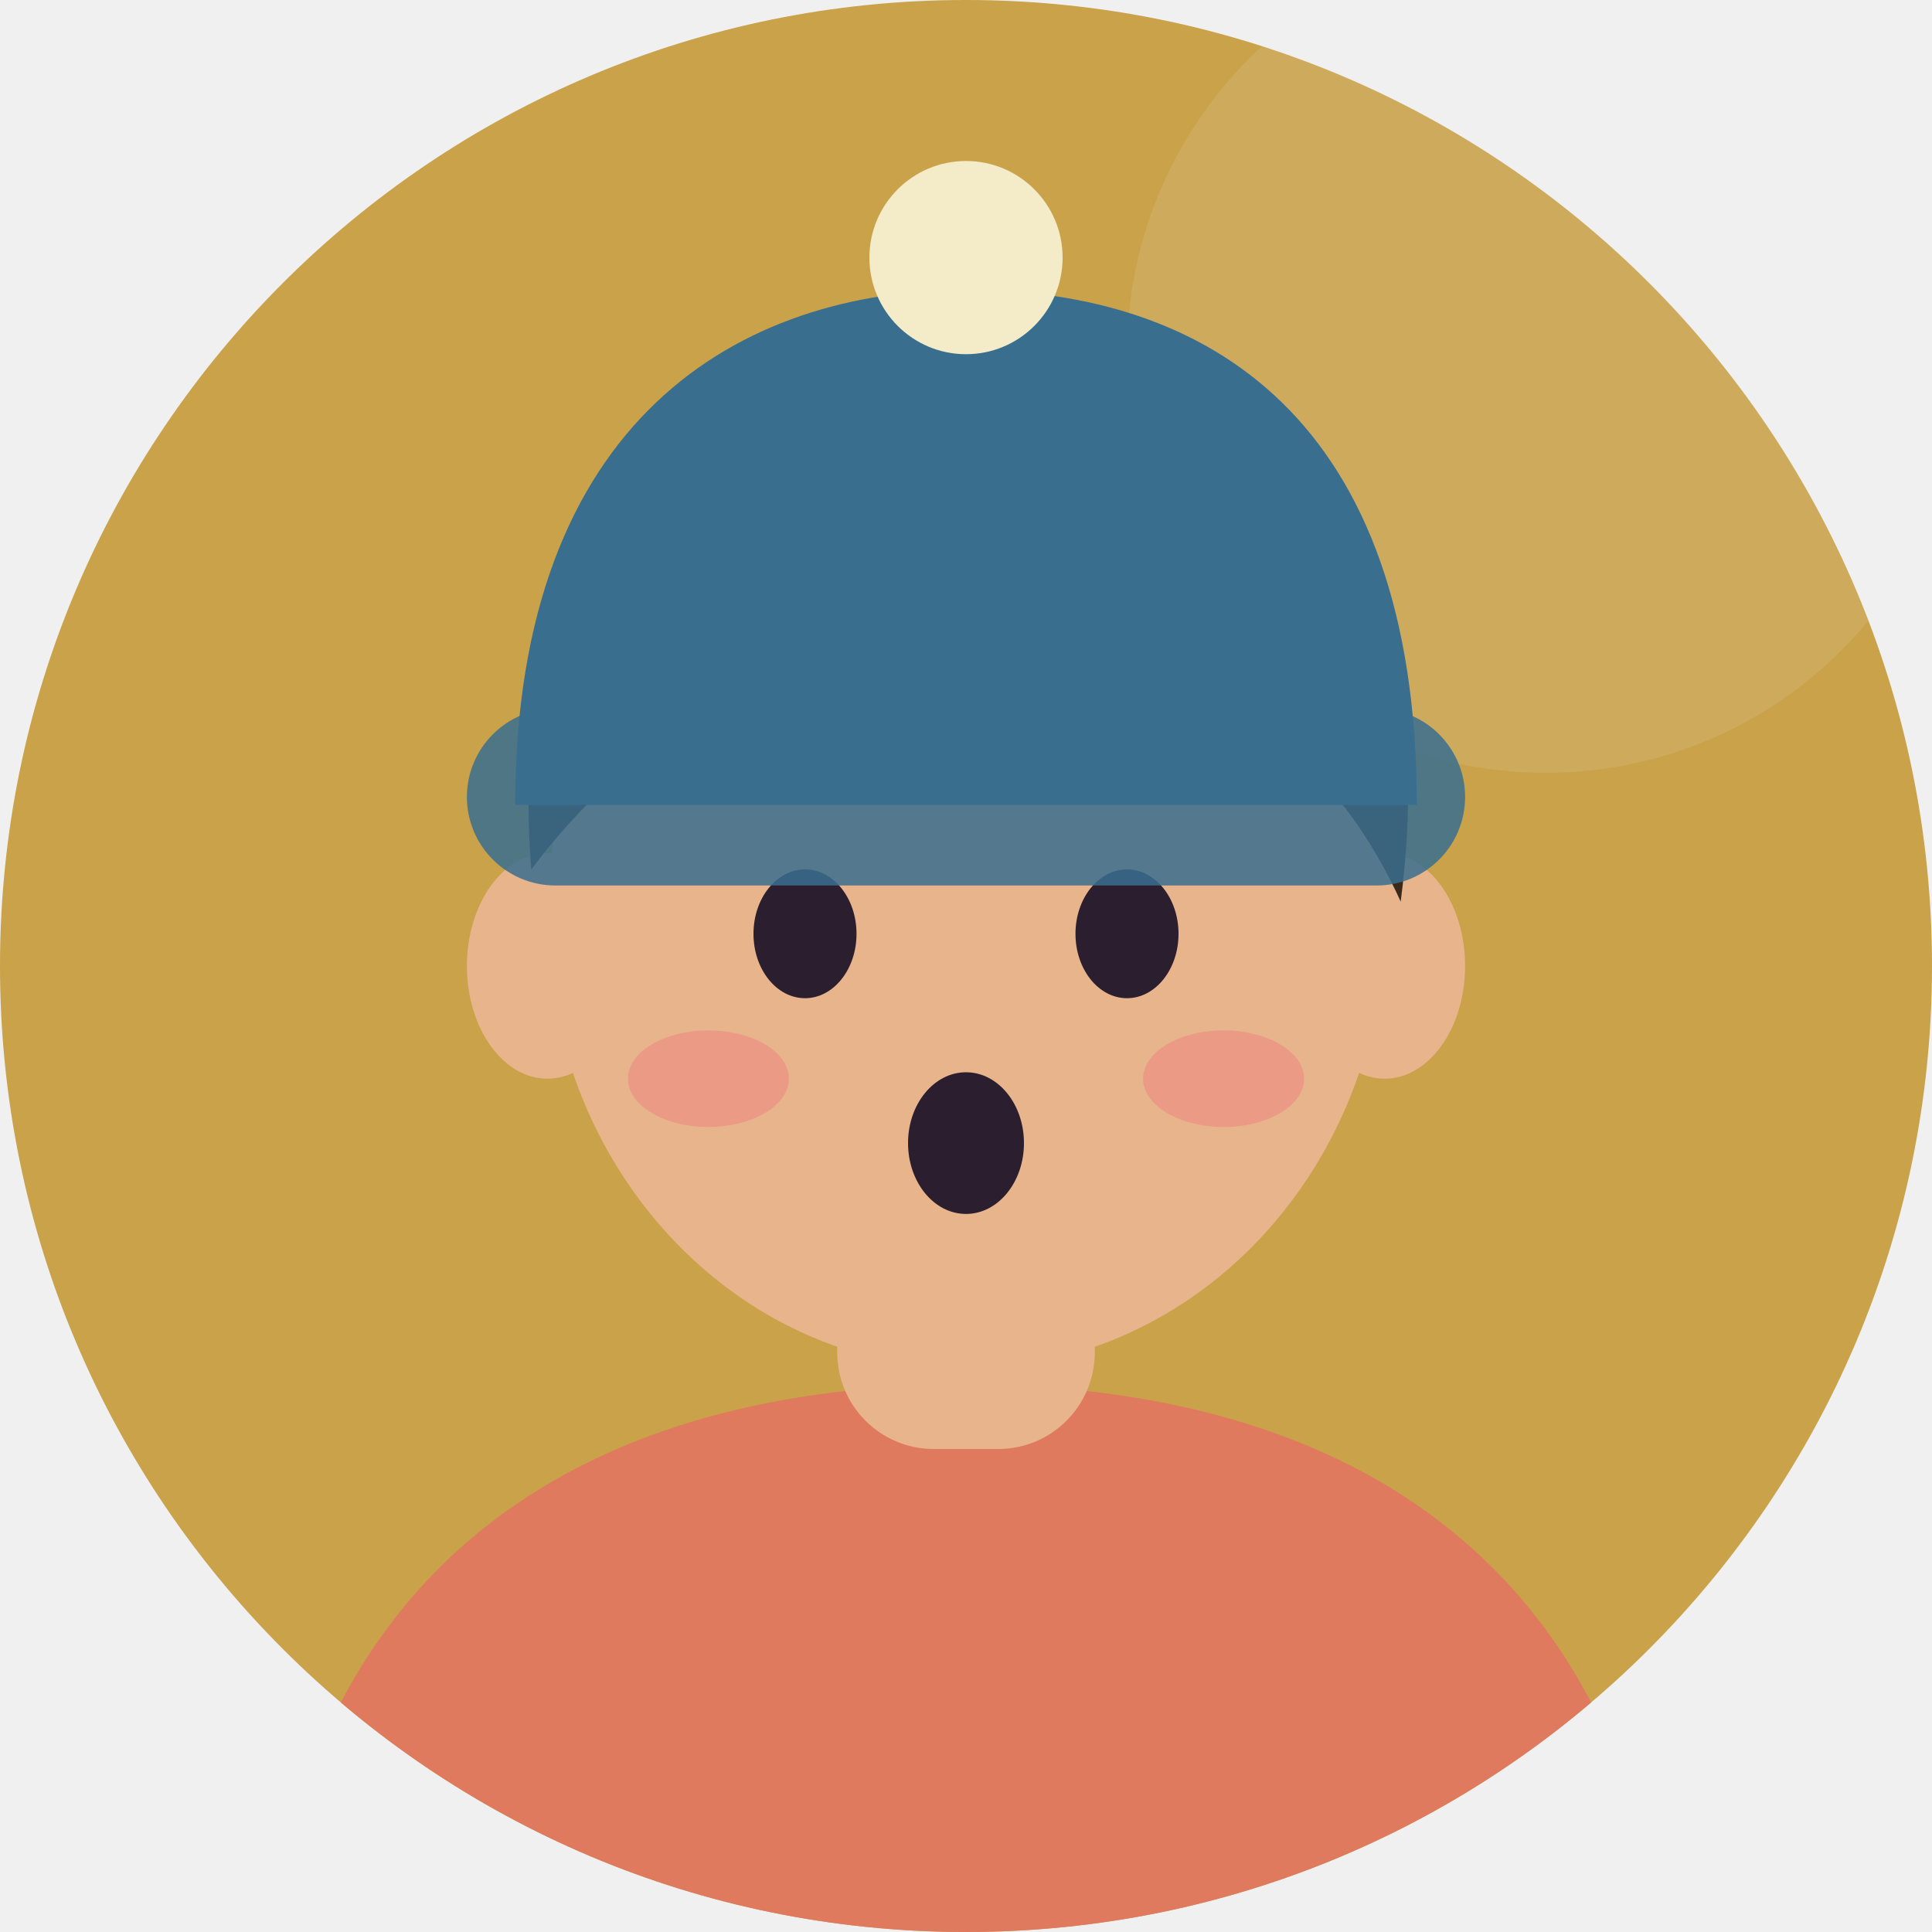
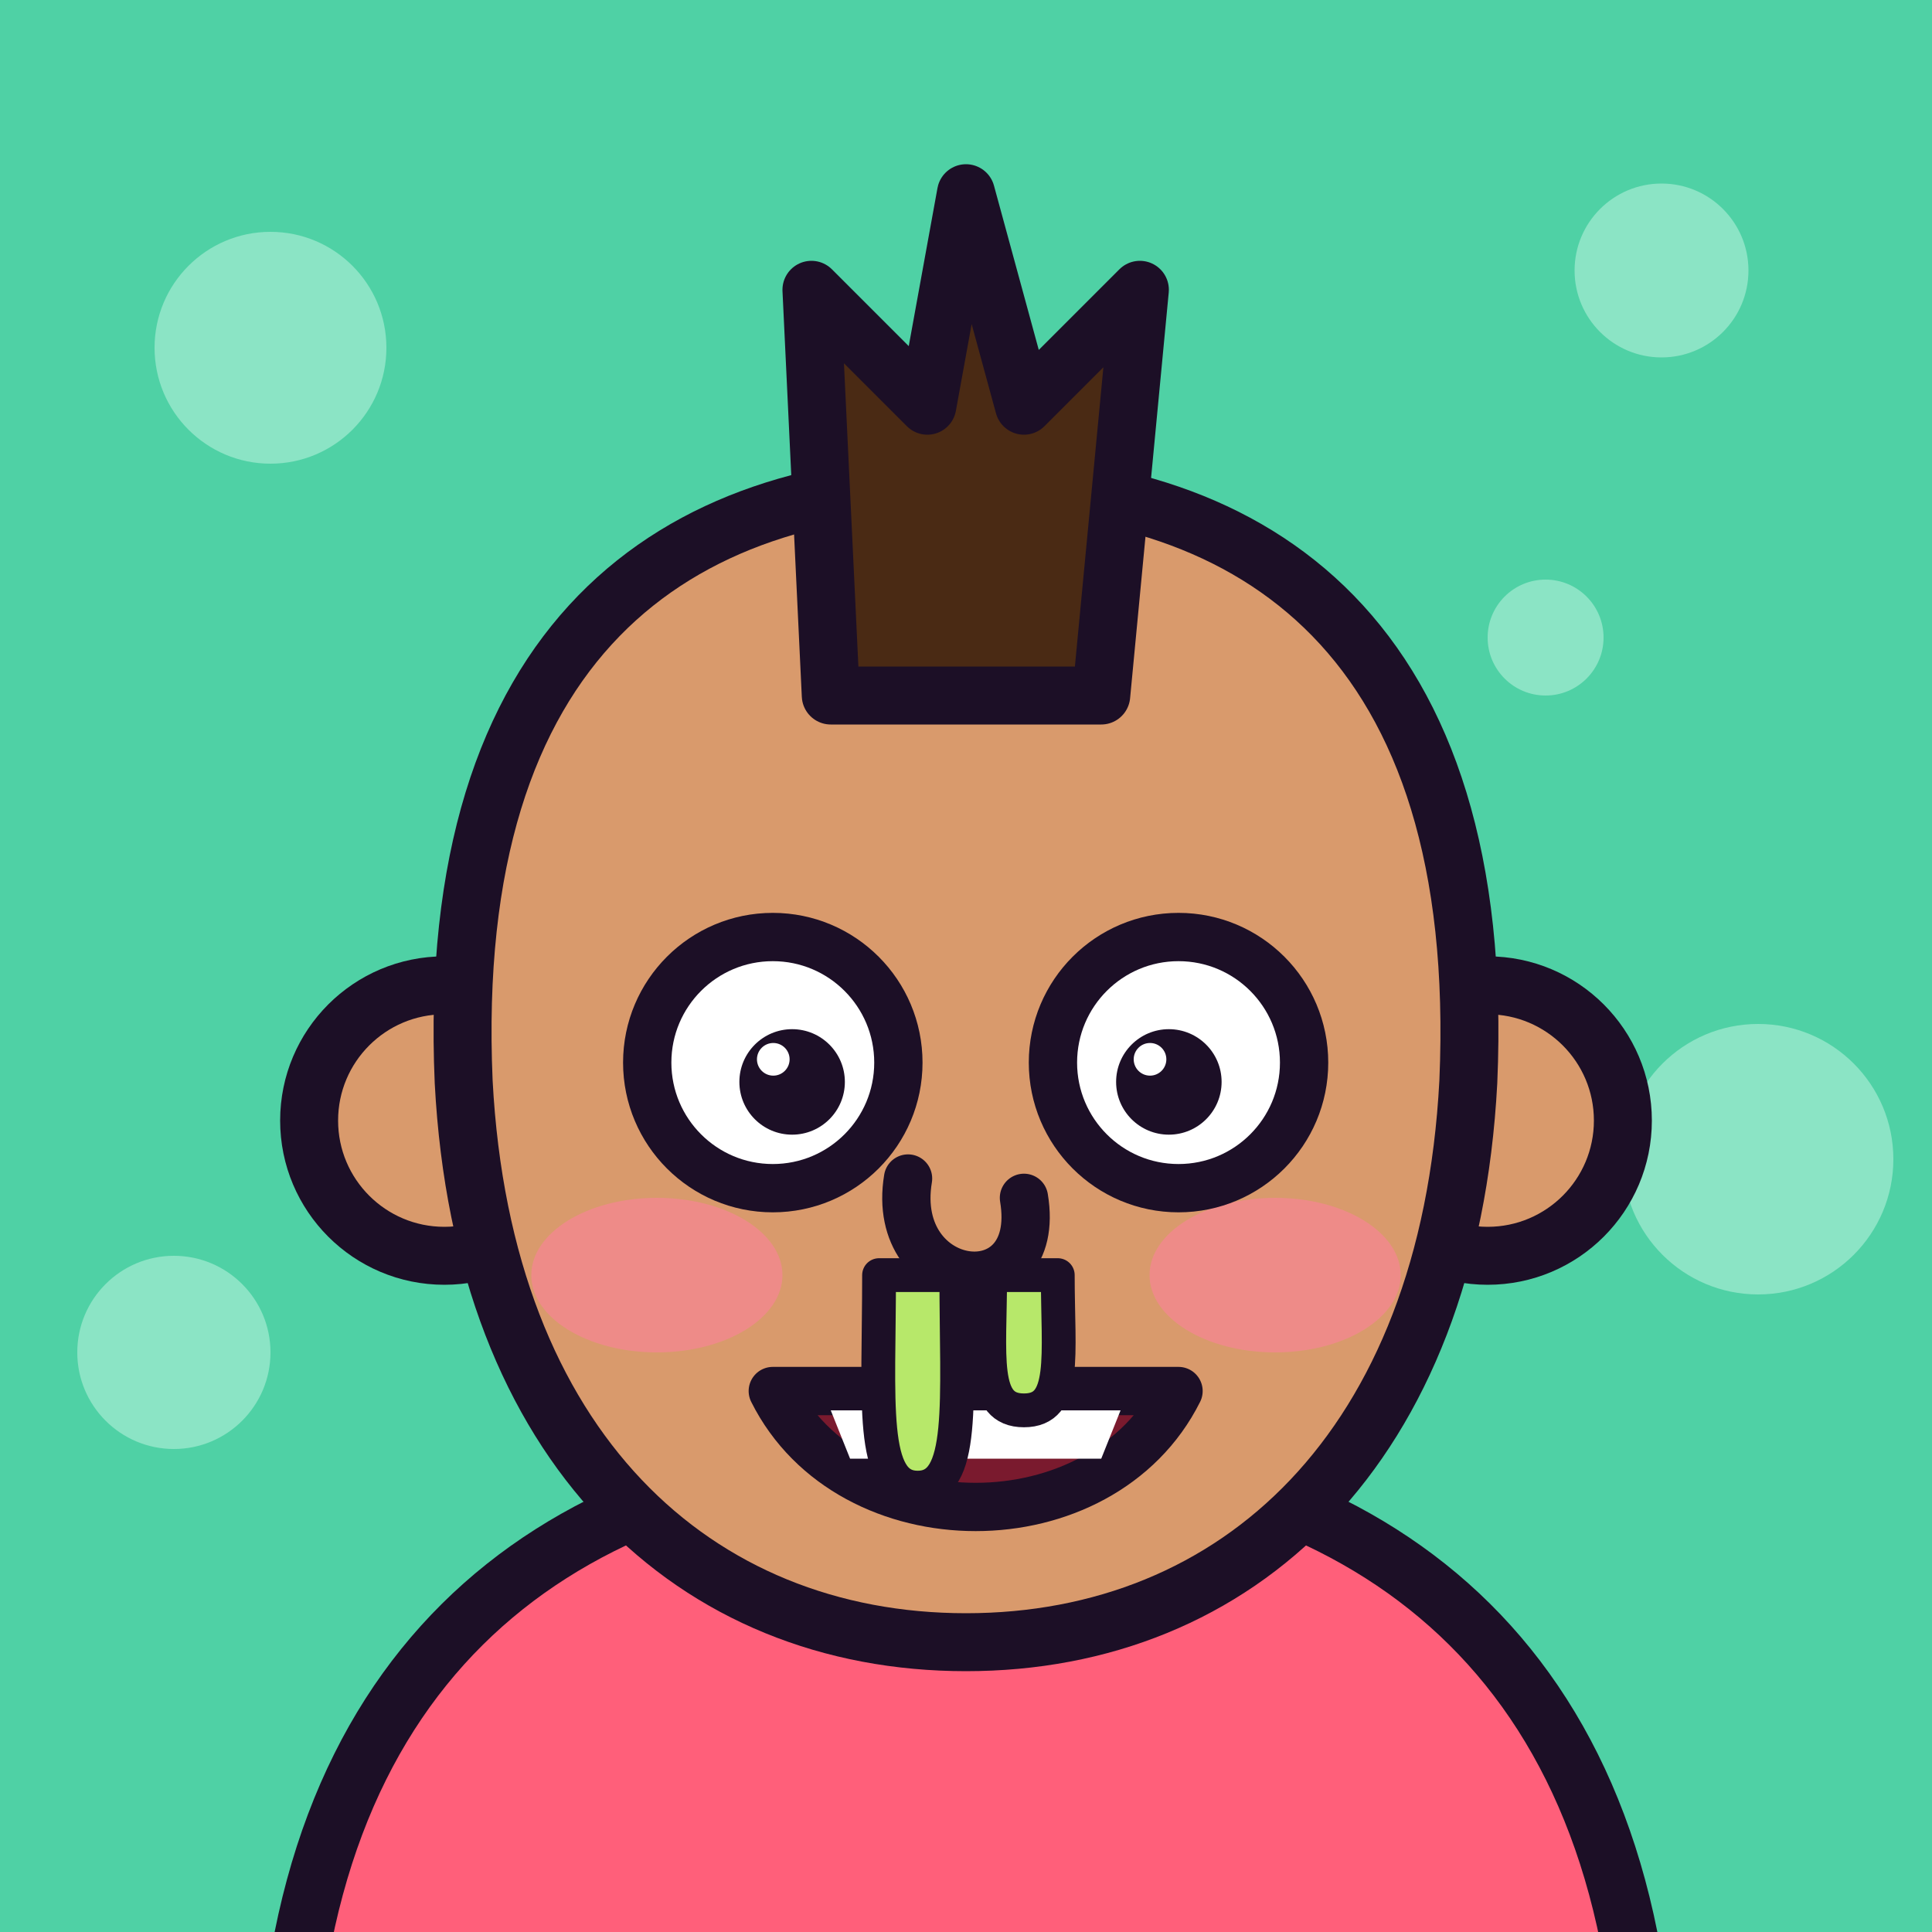
- <svg xmlns="http://www.w3.org/2000/svg" viewBox="0 0 120 120">
-   <defs>
-     <clipPath id="c">
-       <circle cx="60" cy="60" r="60" />
-     </clipPath>
-   </defs>
-   <circle cx="60" cy="60" r="60" fill="#C9A24A" />
-   <g clip-path="url(#c)">
-     <circle cx="96" cy="22" r="26" fill="#fff" opacity=".10" />
-     <path d="M16 126 C18 94 40 86 60 86 C80 86 102 94 104 126Z" fill="#E07A5F" />
-     <rect x="52" y="74" width="16" height="16" rx="6" fill="#E8B48C" />
-     <ellipse cx="34" cy="60" rx="5" ry="7" fill="#E8B48C" />
-     <ellipse cx="86" cy="60" rx="5" ry="7" fill="#E8B48C" />
-     <ellipse cx="60" cy="57" rx="26" ry="28" fill="#E8B48C" />
-     <path d="M33 54 C31 30 47 22 61 22 C78 22 90 33 87 56 C82 45 72 39 60 40 C48 40 39 46 33 54Z" fill="#3B2A1A" />
-     <ellipse cx="50" cy="58" rx="3.2" ry="4" fill="#2B1E2E" />
-     <ellipse cx="70" cy="58" rx="3.2" ry="4" fill="#2B1E2E" />
-     <ellipse cx="44" cy="67" rx="5" ry="3" fill="#F06A7A" opacity=".35" />
-     <ellipse cx="76" cy="67" rx="5" ry="3" fill="#F06A7A" opacity=".35" />
-     <ellipse cx="60" cy="71" rx="3.6" ry="4.4" fill="#2B1E2E" />
-     <path d="M32 50 C32 26 46 18 60 18 C75 18 88 26 88 50Z" fill="#3A6E8F" />
-     <rect x="29" y="44" width="62" height="11" rx="5.5" fill="#3A6E8F" opacity=".85" />
-     <circle cx="60" cy="16" r="6" fill="#F4EBC8" />
-   </g>
+ <svg xmlns="http://www.w3.org/2000/svg" viewBox="0 0 200 200" stroke-linejoin="round" stroke-linecap="round">
+   <rect width="200" height="200" fill="#4FD1A5" />
+   <circle cx="28" cy="36" r="12" fill="#8BE4C5" />
+   <circle cx="172" cy="28" r="9" fill="#8BE4C5" />
+   <circle cx="182" cy="120" r="14" fill="#8BE4C5" />
+   <circle cx="18" cy="140" r="10" fill="#8BE4C5" />
+   <circle cx="160" cy="66" r="6" fill="#8BE4C5" />
+   <path d="M30 210 C34 168 62 150 100 150 C138 150 166 168 170 210Z" fill="#FF5F7A" stroke="#1C0F26" stroke-width="6" />
+   <circle cx="46" cy="116" r="14" fill="#D99A6C" stroke="#1C0F26" stroke-width="6" />
+   <circle cx="154" cy="116" r="14" fill="#D99A6C" stroke="#1C0F26" stroke-width="6" />
+   <path d="M48 112 C46 66 70 50 100 50 C130 50 154 66 152 112 C150 150 128 170 100 170 C72 170 50 150 48 112Z" fill="#D99A6C" stroke="#1C0F26" stroke-width="6" />
+   <ellipse cx="68" cy="132" rx="13" ry="8" fill="#FF7F9F" opacity=".55" />
+   <ellipse cx="132" cy="132" rx="13" ry="8" fill="#FF7F9F" opacity=".55" />
+   <circle cx="80" cy="110" r="13" fill="#fff" stroke="#1C0F26" stroke-width="5" />
+   <circle cx="82" cy="112" r="5.46" fill="#1C0F26" />
+   <circle cx="80.05" cy="109.66" r="1.69" fill="#fff" />
+   <circle cx="122" cy="110" r="13" fill="#fff" stroke="#1C0F26" stroke-width="5" />
+   <circle cx="121" cy="112" r="5.46" fill="#1C0F26" />
+   <circle cx="119.05" cy="109.66" r="1.69" fill="#fff" />
+   <path d="M94 122 C92 134 108 136 106 124" fill="#D99A6C" stroke="#1C0F26" stroke-width="5" />
+   <path d="M80 144 C88 160 114 160 122 144Z" fill="#7A1A2E" stroke="#1C0F26" stroke-width="5" />
+   <path d="M86 146 L116 146 L114 151 L88 151Z" fill="#fff" />
+   <path d="M91.0 132 C91.0 145.2 90.0 154 95 154 C100.0 154 99.0 145.2 99.0 132Z" fill="#B7E86A" stroke="#1C0F26" stroke-width="3.5" />
+   <path d="M102.5 132 C102.5 140.4 101.5 146 106 146 C110.5 146 109.5 140.4 109.5 132Z" fill="#B7E86A" stroke="#1C0F26" stroke-width="3.5" />
+   <path d="M86 72 L84 30 L96 42 L100 20 L106 42 L118 30 L114 72Z" fill="#4A2A14" stroke="#1C0F26" stroke-width="6" />
</svg>
